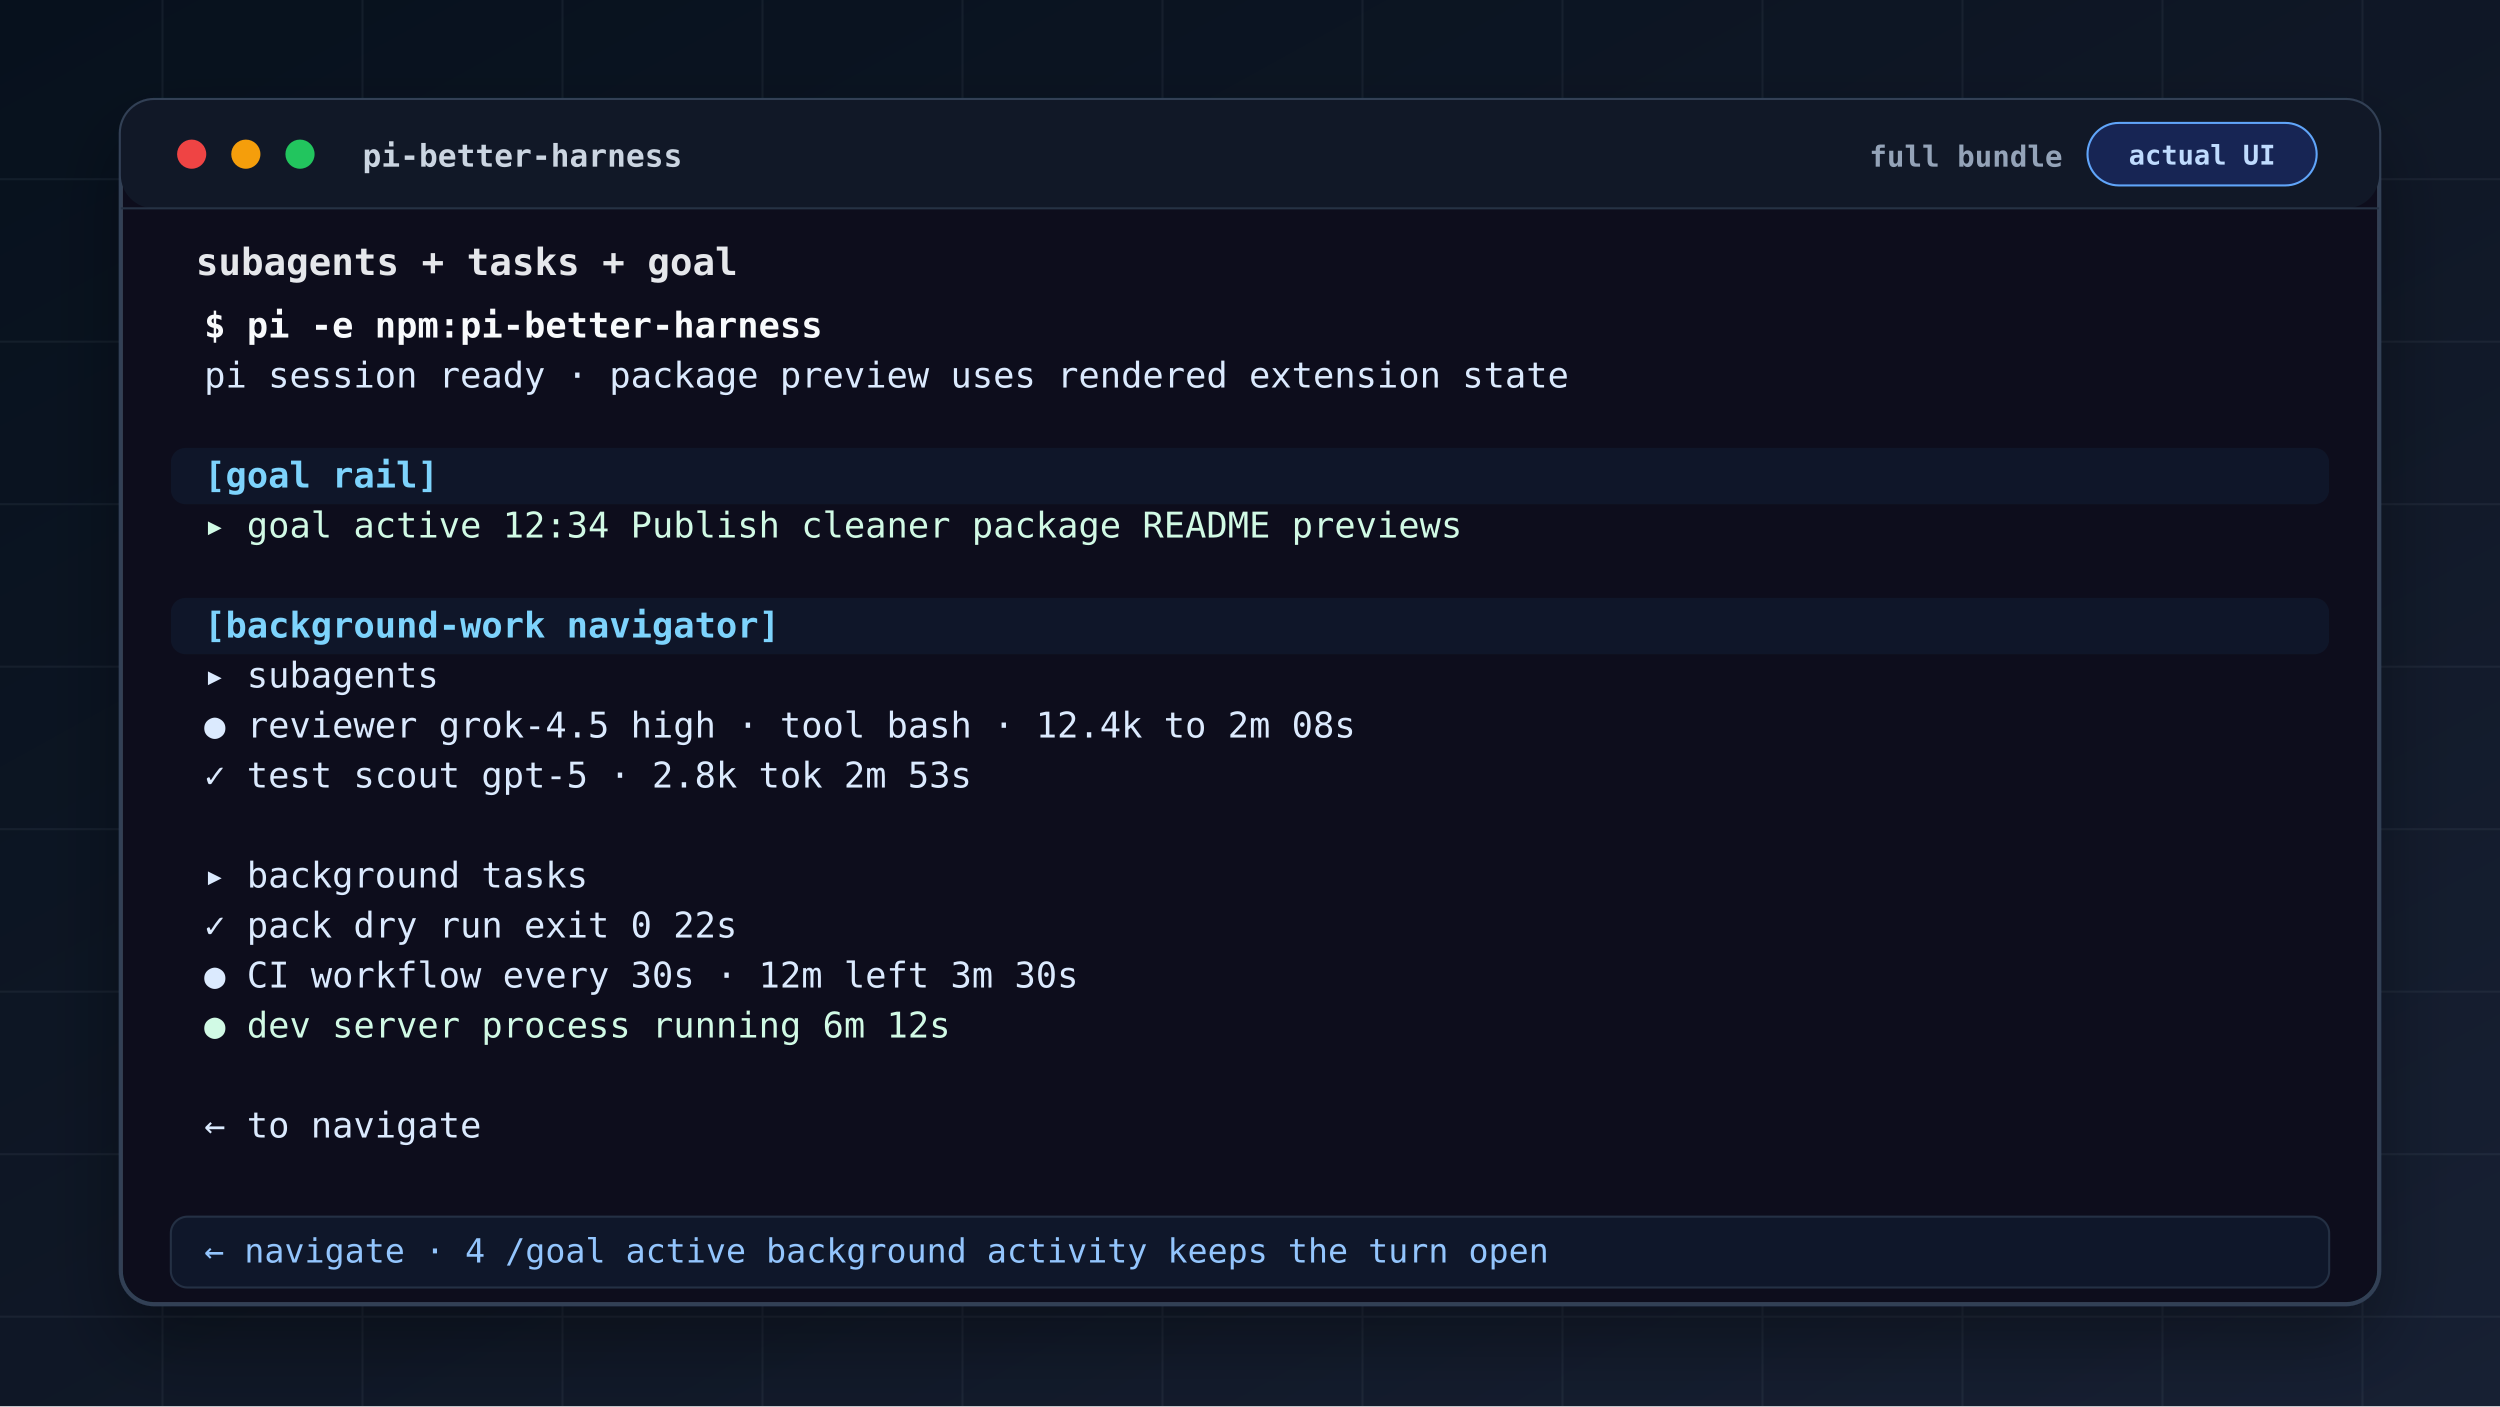
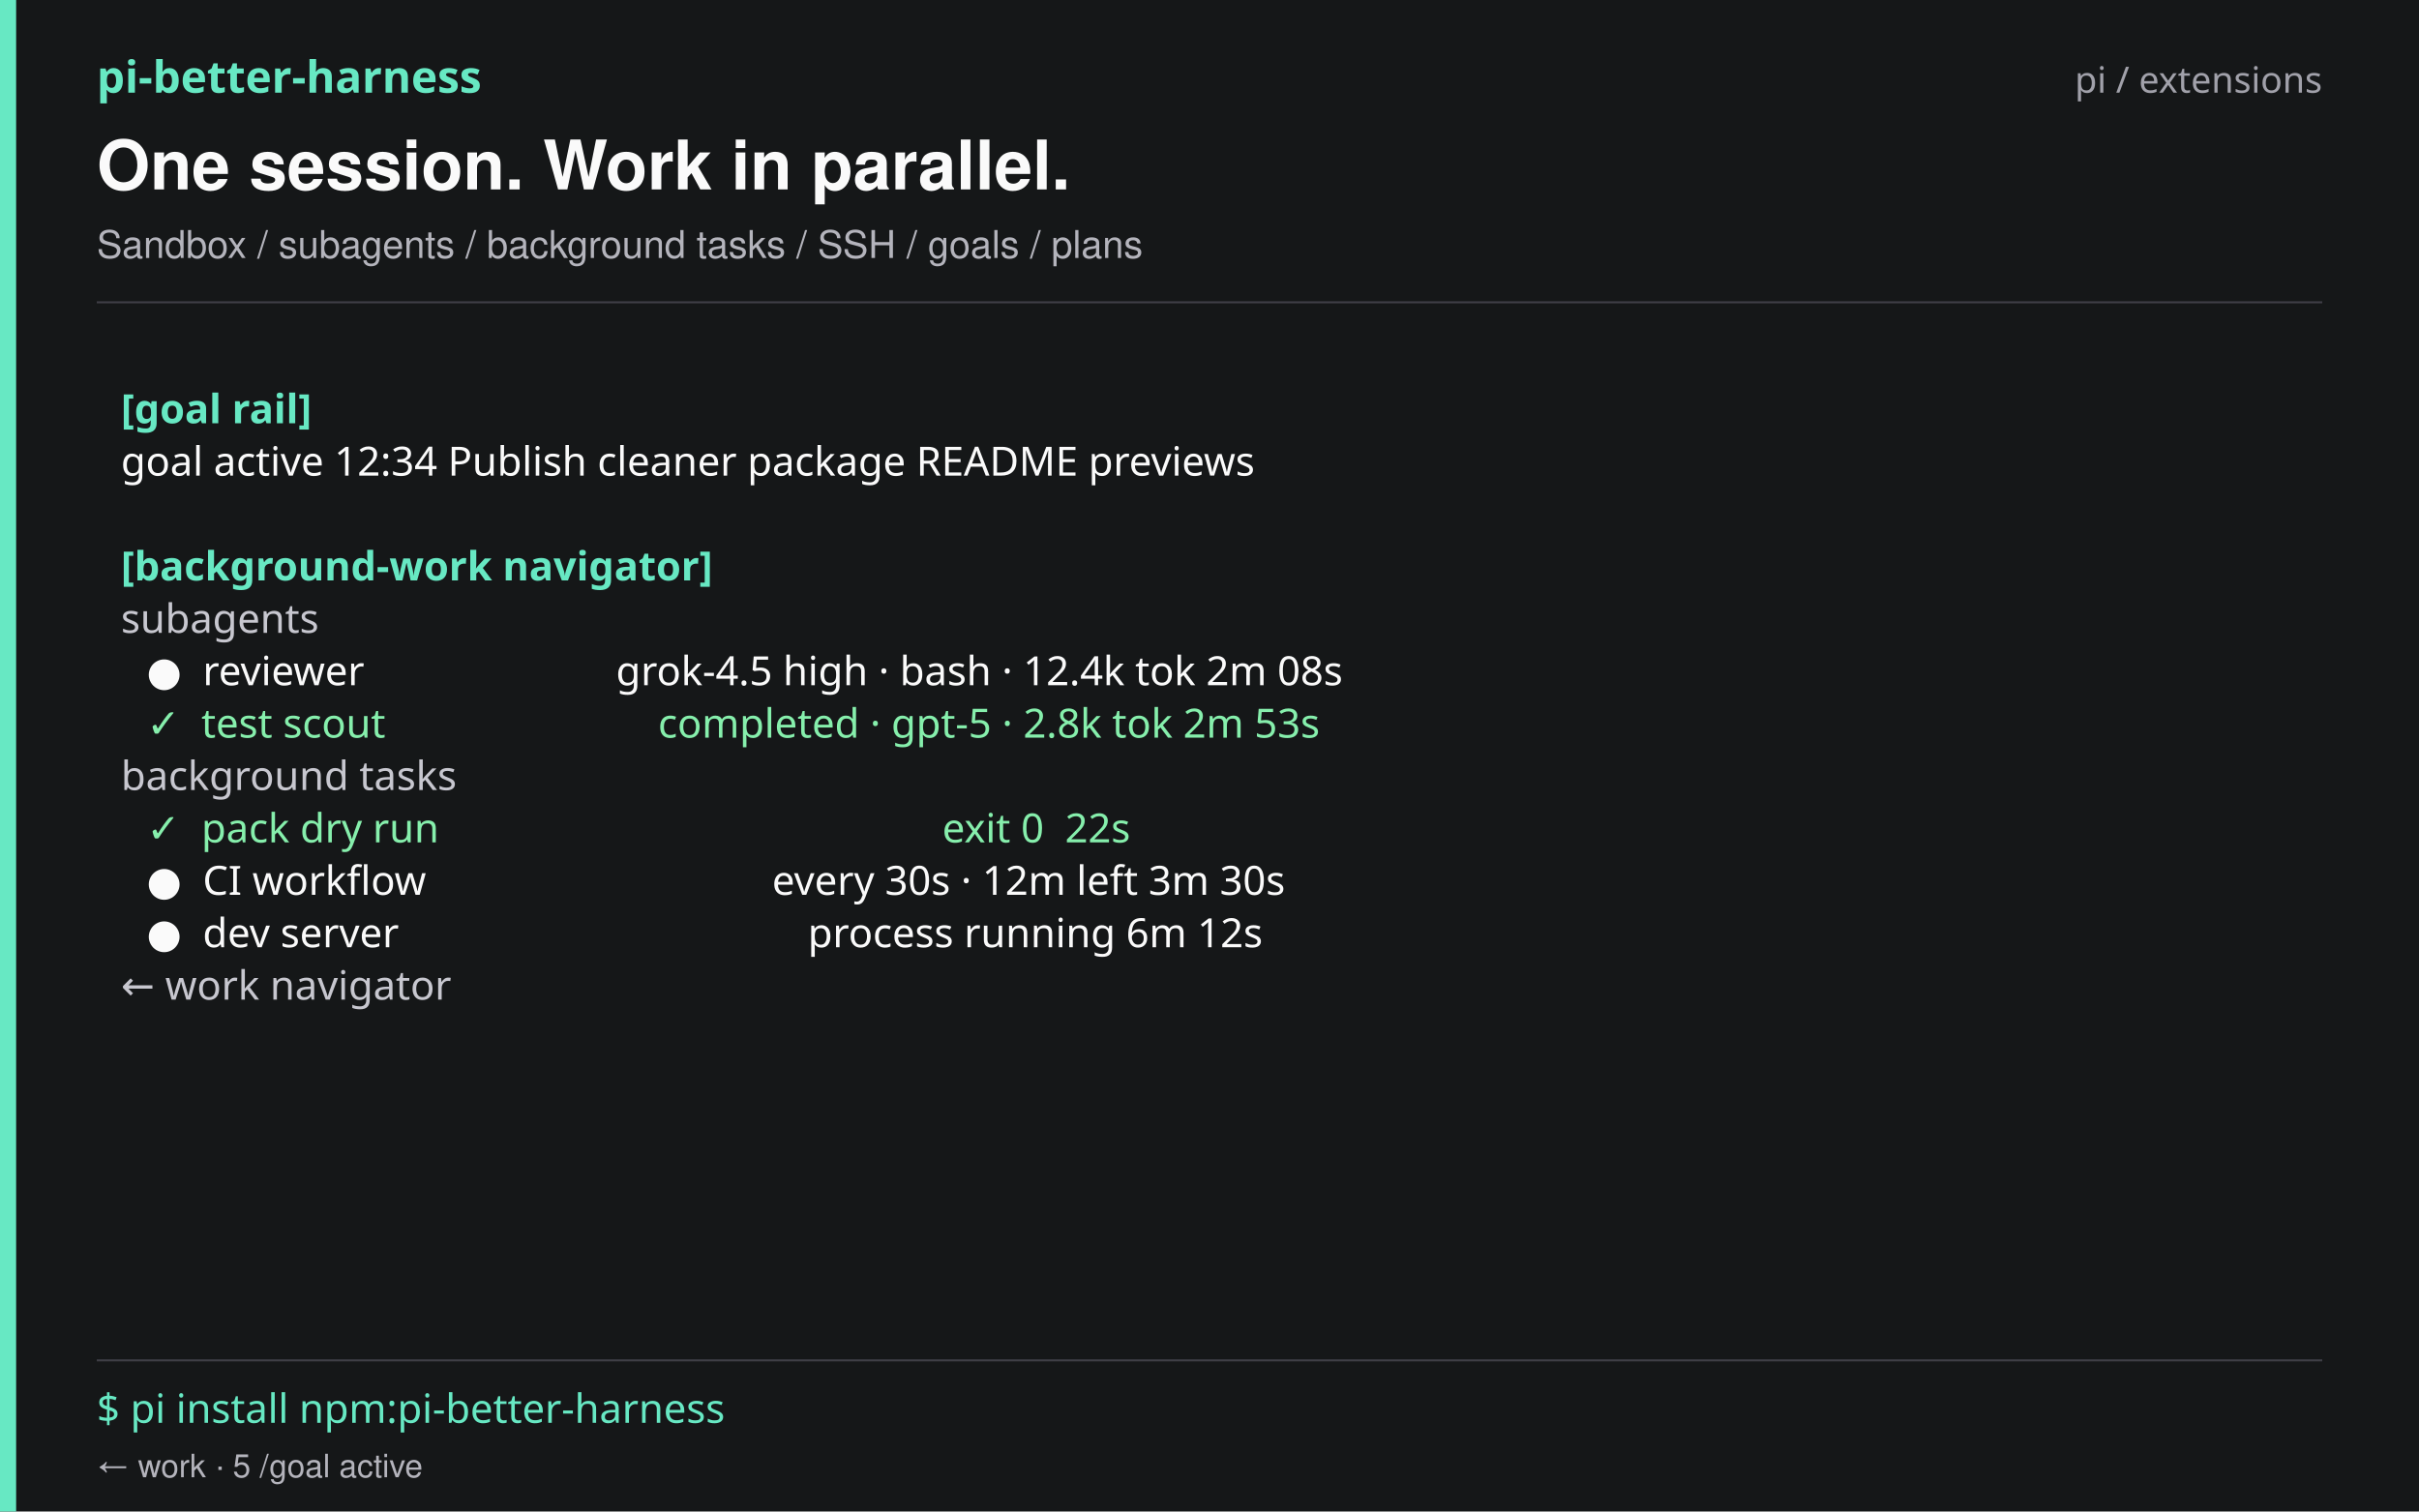
- <svg xmlns="http://www.w3.org/2000/svg" width="1200" height="675" viewBox="0 0 1200 675">
-   <defs>
-     <linearGradient id="bg" x1="0" y1="0" x2="1" y2="1">
-       <stop offset="0" stop-color="#07111d" />
-       <stop offset="0.55" stop-color="#101827" />
-       <stop offset="1" stop-color="#172033" />
-     </linearGradient>
-     <filter id="shadow" x="-20%" y="-20%" width="140%" height="140%">
-       <feDropShadow dx="0" dy="18" stdDeviation="18" flood-color="#000" flood-opacity="0.34" />
-     </filter>
-     <clipPath id="bodyClip">
-       <rect x="82" y="108" width="1036" height="468" rx="8" />
-     </clipPath>
-   </defs>
-   <rect width="1200" height="675" fill="url(#bg)" />
-   <g opacity="0.08">
-     <path d="M78 0 V675" stroke="#94a3b8" />
-     <path d="M174 0 V675" stroke="#94a3b8" />
-     <path d="M270 0 V675" stroke="#94a3b8" />
-     <path d="M366 0 V675" stroke="#94a3b8" />
-     <path d="M462 0 V675" stroke="#94a3b8" />
-     <path d="M558 0 V675" stroke="#94a3b8" />
-     <path d="M654 0 V675" stroke="#94a3b8" />
-     <path d="M750 0 V675" stroke="#94a3b8" />
-     <path d="M846 0 V675" stroke="#94a3b8" />
-     <path d="M942 0 V675" stroke="#94a3b8" />
-     <path d="M1038 0 V675" stroke="#94a3b8" />
-     <path d="M1134 0 V675" stroke="#94a3b8" />
-     <path d="M0 86 H1200" stroke="#94a3b8" />
-     <path d="M0 164 H1200" stroke="#94a3b8" />
-     <path d="M0 242 H1200" stroke="#94a3b8" />
-     <path d="M0 320 H1200" stroke="#94a3b8" />
-     <path d="M0 398 H1200" stroke="#94a3b8" />
-     <path d="M0 476 H1200" stroke="#94a3b8" />
-     <path d="M0 554 H1200" stroke="#94a3b8" />
-     <path d="M0 632 H1200" stroke="#94a3b8" />
-   </g>
-   <g filter="url(#shadow)">
-     <rect x="58" y="48" width="1084" height="578" rx="16" fill="#090f1a" stroke="#334155" stroke-width="2" />
-   </g>
-   <rect x="58" y="48" width="1084" height="52" rx="16" fill="#111827" />
-   <path d="M58 100 H1142" stroke="#263244" />
-   <circle cx="92" cy="74" r="7" fill="#ef4444" />
-   <circle cx="118" cy="74" r="7" fill="#f59e0b" />
-   <circle cx="144" cy="74" r="7" fill="#22c55e" />
-   <text x="174" y="80" font-family="SFMono-Regular, ui-monospace, Menlo, Consolas, monospace" font-size="15" font-weight="700" fill="#cbd5e1">pi-better-harness</text>
-   <text x="990" y="80" text-anchor="end" font-family="SFMono-Regular, ui-monospace, Menlo, Consolas, monospace" font-size="14" font-weight="600" fill="#94a3b8">full bundle</text>
-   <rect x="1002" y="59" width="110" height="30" rx="15" fill="#172554" stroke="#60a5fa" />
-   <text x="1057" y="79" text-anchor="middle" font-family="SFMono-Regular, ui-monospace, Menlo, Consolas, monospace" font-size="13" font-weight="700" fill="#bfdbfe">actual UI</text>
-   <text x="94" y="132" font-family="SFMono-Regular, ui-monospace, Menlo, Consolas, monospace" font-size="18" font-weight="700" fill="#e5e7eb">subagents + tasks + goal</text>
-   <g clip-path="url(#bodyClip)">
-     <text x="98" y="162" font-family="SFMono-Regular, ui-monospace, Menlo, Consolas, monospace" font-size="17" font-weight="800" fill="#f8fafc">$ pi -e npm:pi-better-harness</text>
-     <text x="98" y="186" font-family="SFMono-Regular, ui-monospace, Menlo, Consolas, monospace" font-size="17" font-weight="500" fill="#dbeafe">pi session ready · package preview uses rendered extension state</text>
-     <text x="98" y="210" font-family="SFMono-Regular, ui-monospace, Menlo, Consolas, monospace" font-size="17" font-weight="500" fill="#94a3b8" />
-     <rect x="82" y="215" width="1036" height="27" rx="7" fill="#0f172a" opacity="0.9" />
-     <text x="98" y="234" font-family="SFMono-Regular, ui-monospace, Menlo, Consolas, monospace" font-size="17" font-weight="800" fill="#7dd3fc">[goal rail]</text>
-     <text x="98" y="258" font-family="SFMono-Regular, ui-monospace, Menlo, Consolas, monospace" font-size="17" font-weight="500" fill="#d1fae5">▸ goal active 12:34 Publish cleaner package README previews</text>
-     <text x="98" y="282" font-family="SFMono-Regular, ui-monospace, Menlo, Consolas, monospace" font-size="17" font-weight="500" fill="#94a3b8" />
-     <rect x="82" y="287" width="1036" height="27" rx="7" fill="#0f172a" opacity="0.9" />
-     <text x="98" y="306" font-family="SFMono-Regular, ui-monospace, Menlo, Consolas, monospace" font-size="17" font-weight="800" fill="#7dd3fc">[background-work navigator]</text>
-     <text x="98" y="330" font-family="SFMono-Regular, ui-monospace, Menlo, Consolas, monospace" font-size="17" font-weight="500" fill="#dbeafe">▸ subagents</text>
-     <text x="98" y="354" font-family="SFMono-Regular, ui-monospace, Menlo, Consolas, monospace" font-size="17" font-weight="500" fill="#dbeafe">  ●  reviewer                    grok-4.5 high · tool bash · 12.4k to 2m 08s</text>
-     <text x="98" y="378" font-family="SFMono-Regular, ui-monospace, Menlo, Consolas, monospace" font-size="17" font-weight="500" fill="#dbeafe">  ✓  test scout                                      gpt-5 · 2.8k tok 2m 53s</text>
-     <text x="98" y="402" font-family="SFMono-Regular, ui-monospace, Menlo, Consolas, monospace" font-size="17" font-weight="500" fill="#94a3b8" />
-     <text x="98" y="426" font-family="SFMono-Regular, ui-monospace, Menlo, Consolas, monospace" font-size="17" font-weight="500" fill="#dbeafe">▸ background tasks</text>
-     <text x="98" y="450" font-family="SFMono-Regular, ui-monospace, Menlo, Consolas, monospace" font-size="17" font-weight="500" fill="#dbeafe">  ✓  pack dry run                                                exit 0  22s</text>
-     <text x="98" y="474" font-family="SFMono-Regular, ui-monospace, Menlo, Consolas, monospace" font-size="17" font-weight="500" fill="#dbeafe">  ●  CI workflow                                 every 30s · 12m left 3m 30s</text>
-     <text x="98" y="498" font-family="SFMono-Regular, ui-monospace, Menlo, Consolas, monospace" font-size="17" font-weight="500" fill="#d1fae5">  ●  dev server                                       process running 6m 12s</text>
-     <text x="98" y="522" font-family="SFMono-Regular, ui-monospace, Menlo, Consolas, monospace" font-size="17" font-weight="500" fill="#94a3b8" />
-     <text x="98" y="546" font-family="SFMono-Regular, ui-monospace, Menlo, Consolas, monospace" font-size="17" font-weight="500" fill="#dbeafe">← to navigate</text>
-     <text x="98" y="570" font-family="SFMono-Regular, ui-monospace, Menlo, Consolas, monospace" font-size="17" font-weight="500" fill="#94a3b8" />
-   </g>
-   <rect x="82" y="584" width="1036" height="34" rx="8" fill="#0f172a" stroke="#243044" />
-   <text x="98" y="606" font-family="SFMono-Regular, ui-monospace, Menlo, Consolas, monospace" font-size="16" fill="#93c5fd">← navigate · 4     /goal active     background activity keeps the turn open</text>
+ <svg xmlns="http://www.w3.org/2000/svg" width="1200" height="750" viewBox="0 0 1200 750">
+   <rect width="1200" height="750" fill="#151718" />
+   <rect width="8" height="750" fill="#67e8c3" />
+   <text x="48" y="46" font-family="Menlo" font-size="22" font-weight="700" fill="#67e8c3">pi-better-harness</text>
+   <text x="1152" y="46" text-anchor="end" font-family="Menlo" font-size="18" fill="#a1a1aa">pi / extensions</text>
+   <text x="48" y="94" font-family="Helvetica" font-size="34" font-weight="700" fill="#fafafa">One session. Work in parallel.</text>
+   <text x="48" y="128" font-family="Helvetica" font-size="19" fill="#b4b4bc">Sandbox / subagents / background tasks / SSH / goals / plans</text>
+   <path d="M48 150 H1152" stroke="#3f3f46" />
+   <text x="60" y="210" font-family="Menlo" font-size="20" font-weight="700" fill="#67e8c3" xml:space="preserve" textLength="132" lengthAdjust="spacingAndGlyphs">[goal rail]</text>
+   <text x="60" y="236" font-family="Menlo" font-size="20" font-weight="400" fill="#fafafa" xml:space="preserve" textLength="684" lengthAdjust="spacingAndGlyphs">goal active 12:34 Publish cleaner package README previews</text>
+   <text x="60" y="262" font-family="Menlo" font-size="20" font-weight="400" fill="#c7c7cf" xml:space="preserve" />
+   <text x="60" y="288" font-family="Menlo" font-size="20" font-weight="700" fill="#67e8c3" xml:space="preserve" textLength="324" lengthAdjust="spacingAndGlyphs">[background-work navigator]</text>
+   <text x="60" y="314" font-family="Menlo" font-size="20" font-weight="400" fill="#c7c7cf" xml:space="preserve" textLength="108" lengthAdjust="spacingAndGlyphs">subagents</text>
+   <text x="60" y="340" font-family="Menlo" font-size="20" font-weight="400" fill="#fafafa" xml:space="preserve" textLength="912" lengthAdjust="spacingAndGlyphs">  ●  reviewer                        grok-4.5 high · bash · 12.4k tok 2m 08s</text>
+   <text x="60" y="366" font-family="Menlo" font-size="20" font-weight="400" fill="#86efac" xml:space="preserve" textLength="912" lengthAdjust="spacingAndGlyphs">  ✓  test scout                          completed · gpt-5 · 2.8k tok 2m 53s</text>
+   <text x="60" y="392" font-family="Menlo" font-size="20" font-weight="400" fill="#c7c7cf" xml:space="preserve" textLength="192" lengthAdjust="spacingAndGlyphs">background tasks</text>
+   <text x="60" y="418" font-family="Menlo" font-size="20" font-weight="400" fill="#86efac" xml:space="preserve" textLength="912" lengthAdjust="spacingAndGlyphs">  ✓  pack dry run                                                exit 0  22s</text>
+   <text x="60" y="444" font-family="Menlo" font-size="20" font-weight="400" fill="#fafafa" xml:space="preserve" textLength="912" lengthAdjust="spacingAndGlyphs">  ●  CI workflow                                 every 30s · 12m left 3m 30s</text>
+   <text x="60" y="470" font-family="Menlo" font-size="20" font-weight="400" fill="#fafafa" xml:space="preserve" textLength="912" lengthAdjust="spacingAndGlyphs">  ●  dev server                                       process running 6m 12s</text>
+   <text x="60" y="496" font-family="Menlo" font-size="20" font-weight="400" fill="#c7c7cf" xml:space="preserve" textLength="192" lengthAdjust="spacingAndGlyphs">← work navigator</text>
+   <path d="M48 675 H1152" stroke="#3f3f46" />
+   <text x="48" y="706" font-family="Menlo" font-size="20" fill="#67e8c3">$ pi install npm:pi-better-harness</text>
+   <text x="48" y="733" font-family="Helvetica" font-size="16" fill="#b4b4bc">← work · 5     /goal active</text>
</svg>
